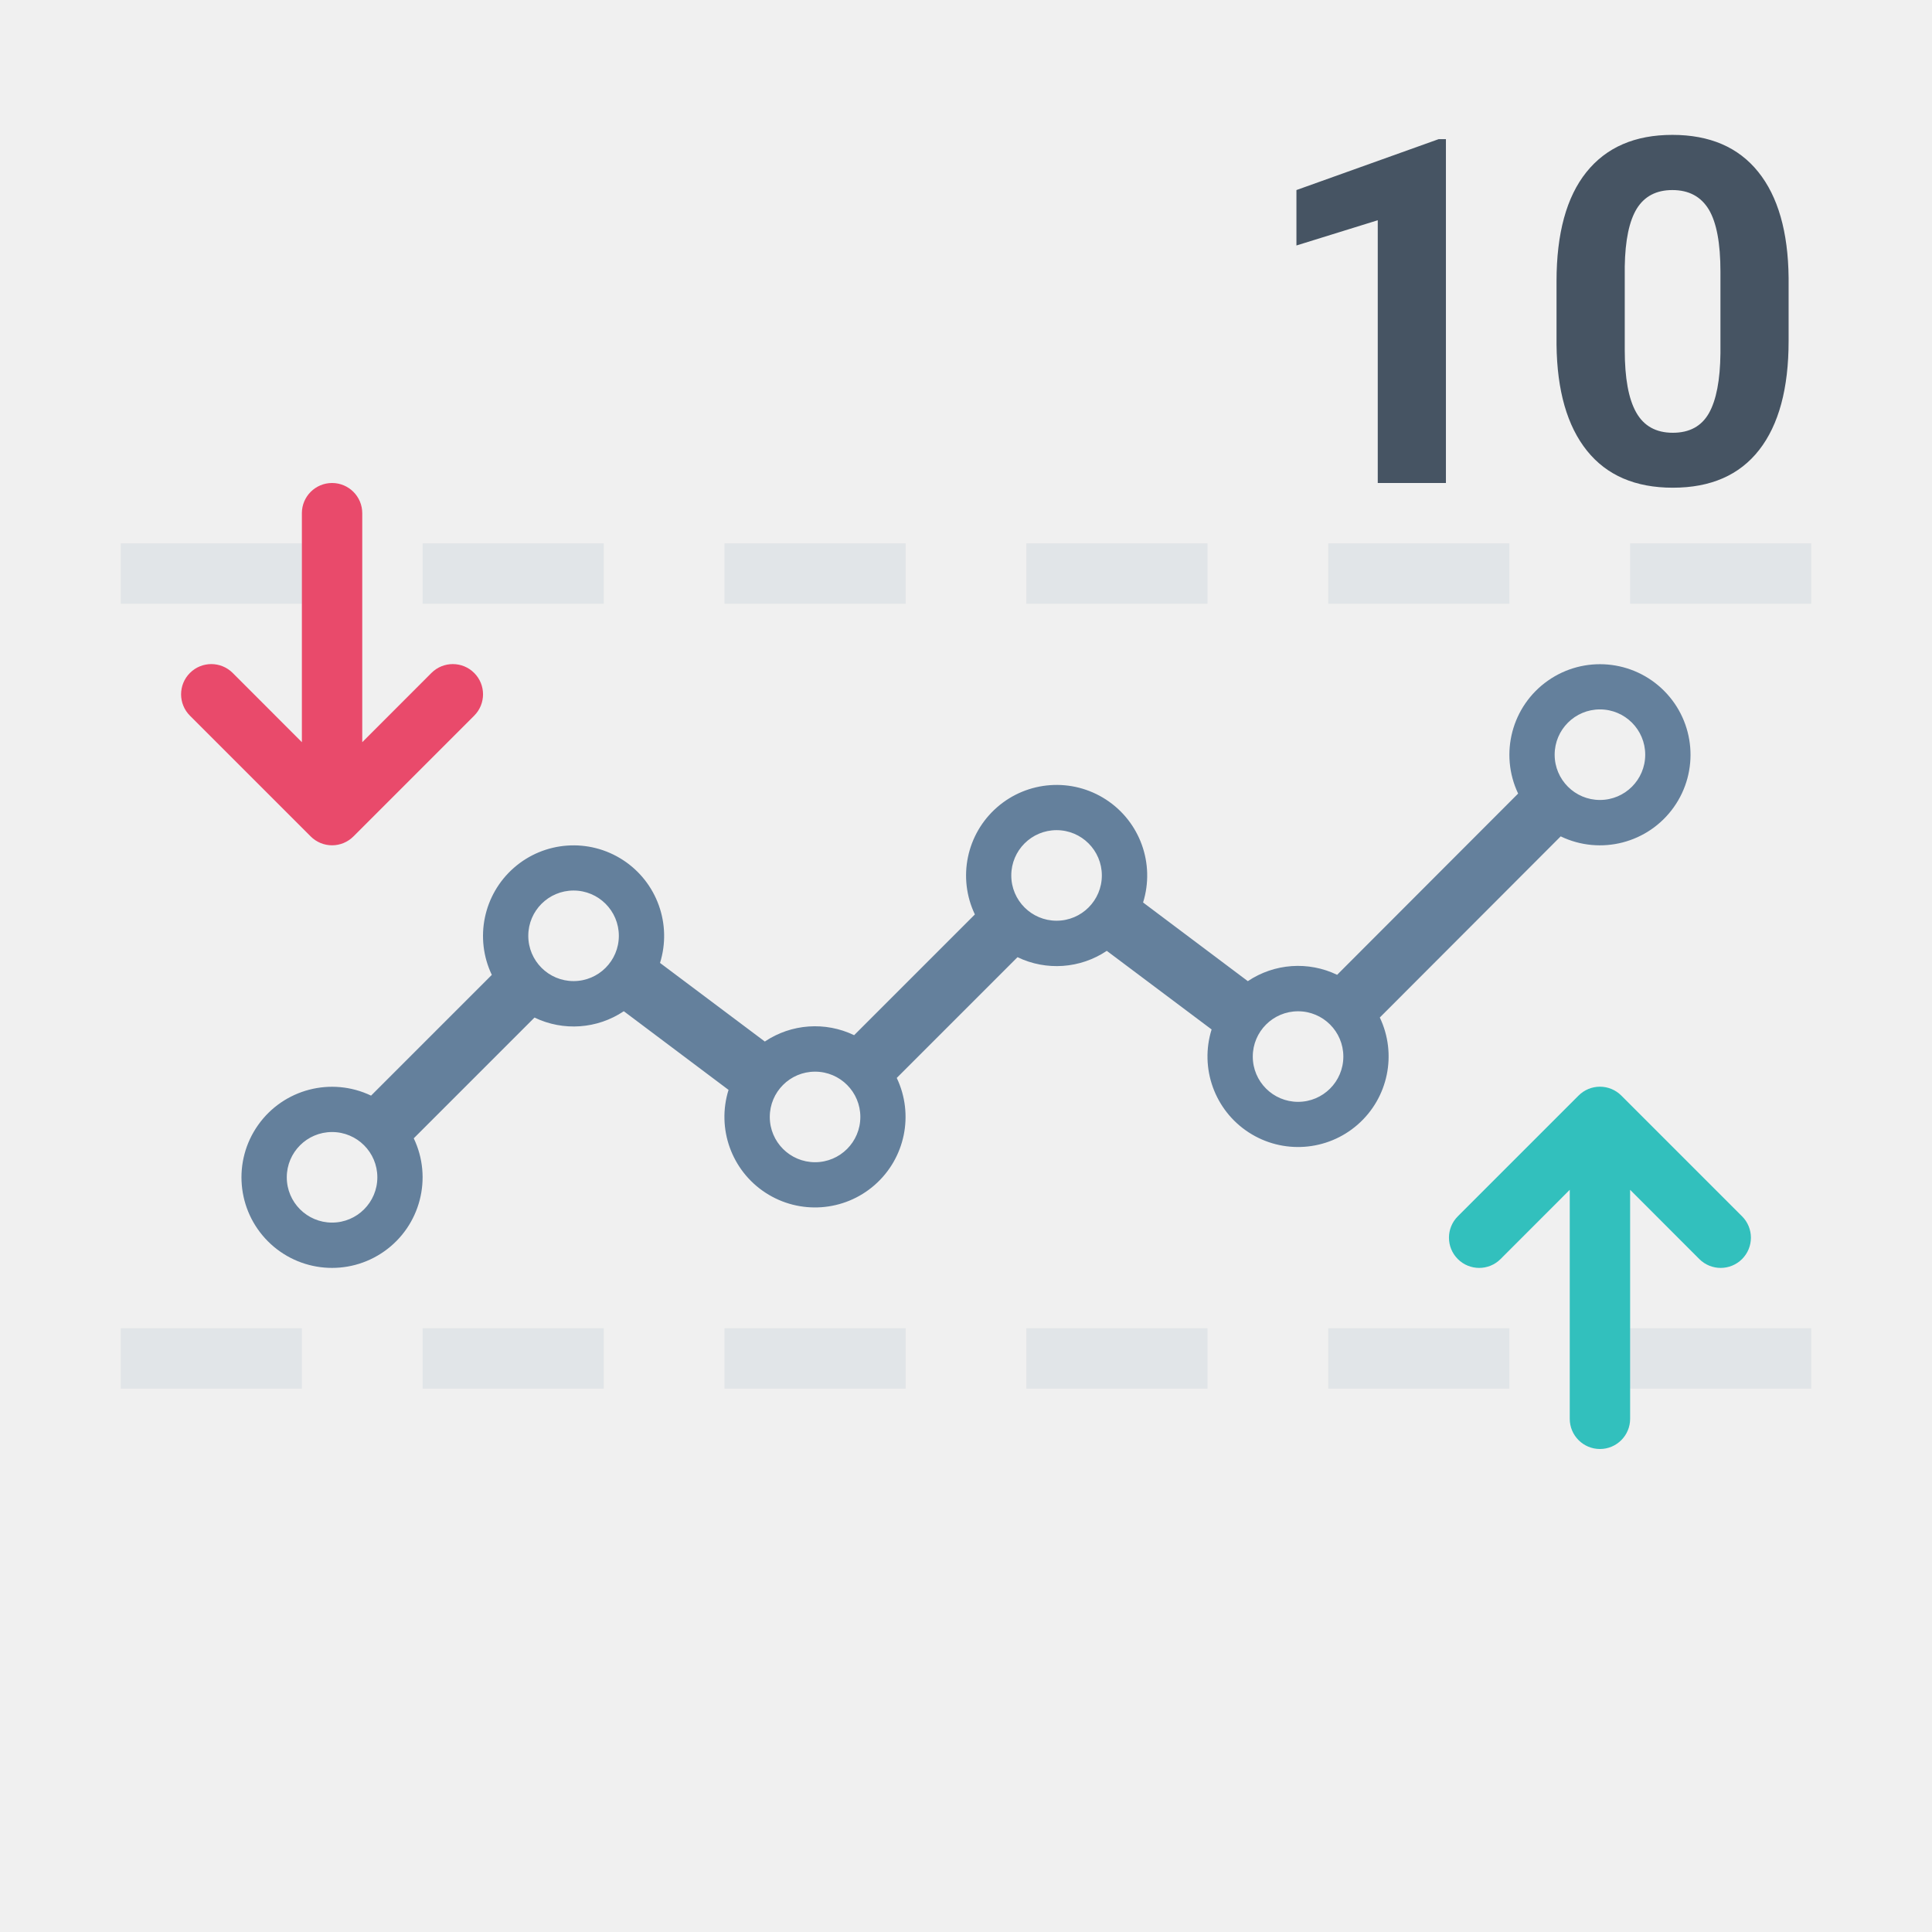
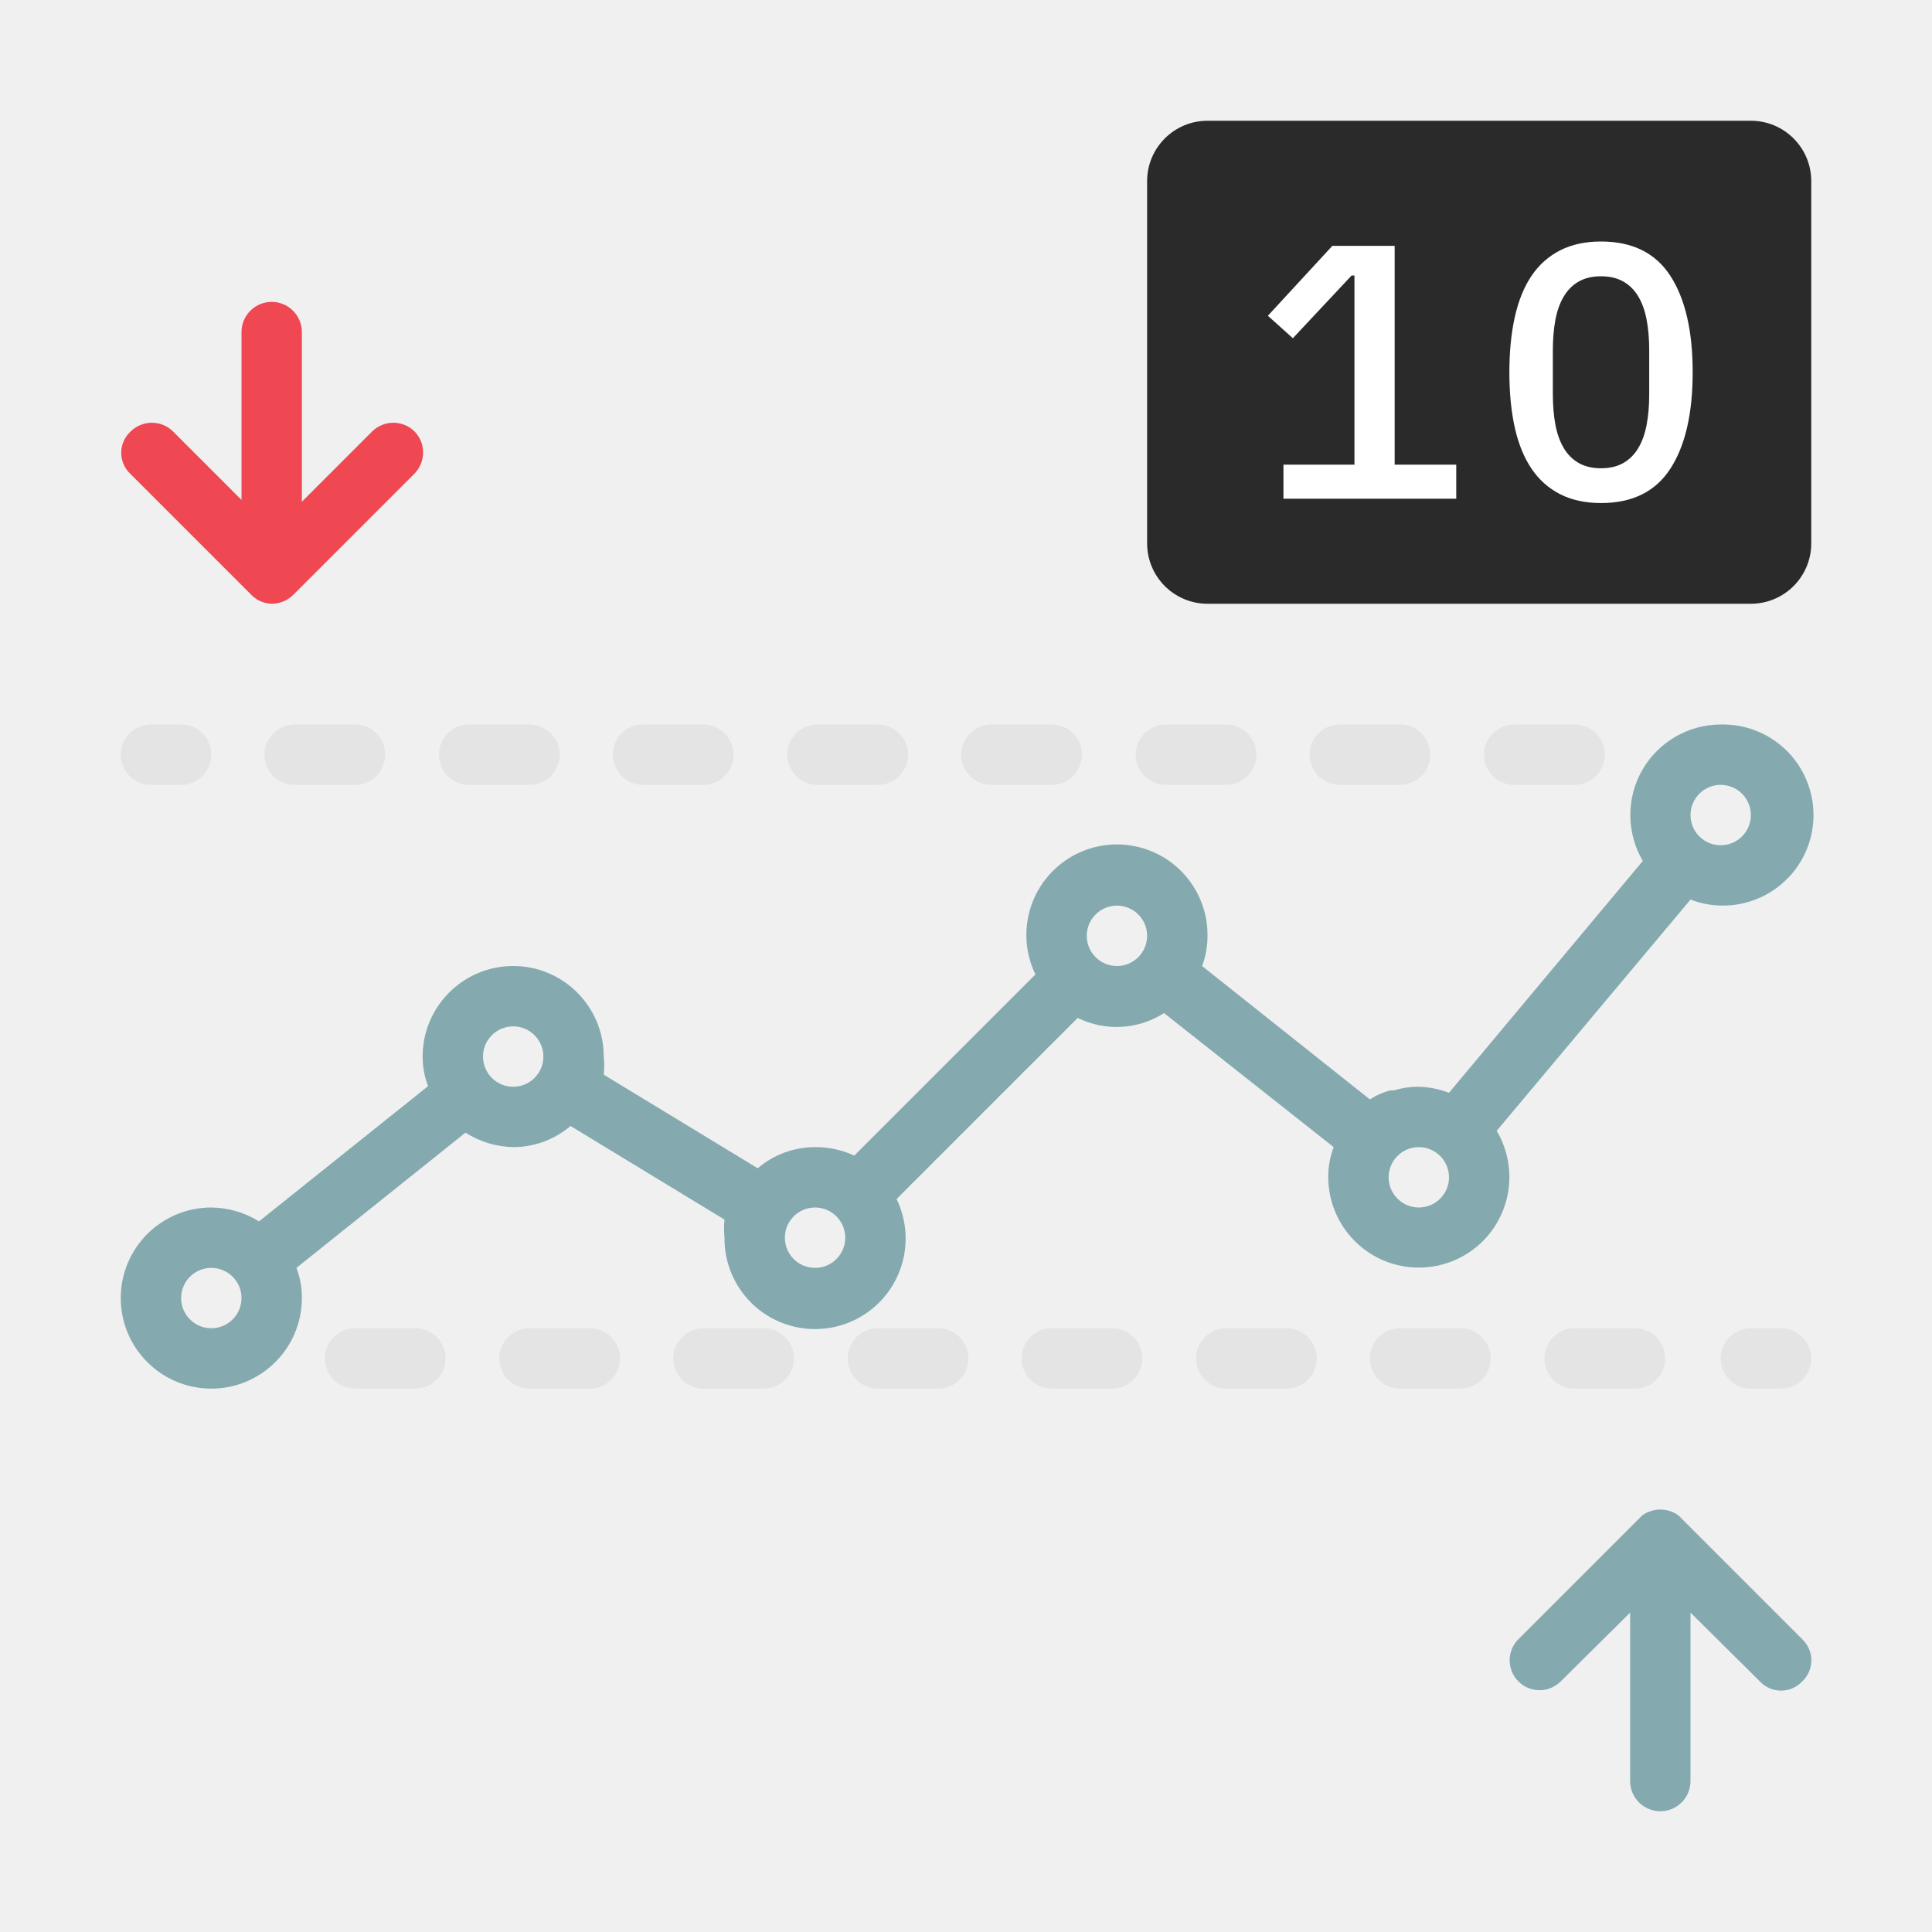
- <svg xmlns="http://www.w3.org/2000/svg" width="32" height="32" viewBox="0 0 32 32">
-   <g stroke="none" fill="none" fill-rule="evenodd">
-     <path fill="#64809C" fill-opacity=".109" d="M2 9h3v1H2V9zm5 0h3v1H7V9zm5 0h3v1h-3V9zm5 0h3v1h-3V9zm5 0h3v1h-3V9zm5 0h3v1h-3V9zM2 22h3v1H2v-1zm5 0h3v1H7v-1zm5 0h3v1h-3v-1zm5 0h3v1h-3v-1zm5 0h3v1h-3v-1zm5 0h3v1h-3v-1z" />
-     <path fill="#465463" d="M23.95 8h-1.13V3.648l-1.347.418v-.918l2.355-.843h.121V8zm5.675-2.352c0 .787-.163 1.388-.488 1.805-.326.417-.802.625-1.43.625-.62 0-1.094-.204-1.422-.613-.328-.409-.496-.995-.504-1.758V4.66c0-.794.165-1.397.494-1.808.33-.412.804-.618 1.424-.618.62 0 1.094.204 1.422.612.328.407.496.993.504 1.756v1.046zM28.496 4.5c0-.471-.064-.814-.193-1.03-.13-.214-.33-.322-.604-.322-.265 0-.461.103-.588.307-.126.205-.193.524-.2.96v1.382c0 .463.062.808.189 1.033.126.225.328.338.607.338.276 0 .475-.108.598-.324.122-.216.186-.547.191-.992V4.5z" />
-     <path fill="#64809C" fill-rule="nonzero" d="M25.145 13.144a1.5 1.5 0 1 1 .705.709l-2.996 3a1.5 1.5 0 1 1-2.786.198l-1.736-1.302a1.493 1.493 0 0 1-1.479.105l-2 2a1.5 1.5 0 1 1-2.786.198l-1.735-1.303a1.493 1.493 0 0 1-1.479.105l-2 2a1.5 1.5 0 1 1-.707-.707l2-2a1.5 1.5 0 1 1 2.786-.198l1.736 1.302a1.493 1.493 0 0 1 1.479-.105l2-2a1.5 1.5 0 1 1 2.786-.198l1.735 1.303a1.493 1.493 0 0 1 1.479-.105l2.998-3.002zM5.5 20.25a.75.75 0 1 0 0-1.5.75.75 0 0 0 0 1.5zm4-4a.75.75 0 1 0 0-1.5.75.75 0 0 0 0 1.5zm4 3a.75.75 0 1 0 0-1.5.75.75 0 0 0 0 1.5zm4-4a.75.75 0 1 0 0-1.5.75.75 0 0 0 0 1.5zm4 3a.75.75 0 1 0 0-1.5.75.75 0 0 0 0 1.5zm5-5a.75.75 0 1 0 0-1.5.75.75 0 0 0 0 1.5z" />
-     <path fill="#32C0BD" fill-rule="nonzero" d="M26 19.707l-1.146 1.147a.5.5 0 1 1-.708-.708l2-2a.5.5 0 0 1 .708 0l2 2a.5.5 0 1 1-.708.708L27 19.707V23.5a.5.5 0 0 1-1 0v-3.793z" />
-     <path fill="#E94A6B" fill-rule="nonzero" d="M5 12.293V8.5a.5.5 0 0 1 1 0v3.793l1.146-1.147a.5.5 0 1 1 .708.708l-2 2a.5.5 0 0 1-.708 0l-2-2a.5.5 0 1 1 .708-.708L5 12.293z" />
+ <svg xmlns="http://www.w3.org/2000/svg" width="32px" height="32px" viewBox="0 0 32 32" version="1.1">
+   <g id="Volatility-10" stroke="none" stroke-width="1" fill="none" fill-rule="evenodd">
+     <g>
+       <rect id="Rectangle" x="0" y="0" width="32" height="32" />
+       <path d="M6.87,7.15 C6.776,7.055 6.648,7.002 6.515,7.002 C6.382,7.002 6.254,7.055 6.16,7.15 L5,8.31 L5,5.5 C5,5.224 4.776,5 4.5,5 C4.224,5 4,5.224 4,5.5 L4,8.28 L2.87,7.15 C2.776,7.055 2.648,7.002 2.515,7.002 C2.382,7.002 2.254,7.055 2.16,7.15 C2.063,7.241 2.008,7.367 2.008,7.5 C2.008,7.633 2.063,7.759 2.16,7.85 L4.16,9.85 C4.249,9.943 4.371,9.997 4.5,10 L4.5,10 C4.635,10 4.765,9.946 4.86,9.85 L6.86,7.85 C7.053,7.658 7.058,7.347 6.87,7.15 Z" id="Path" fill="#EF4852" fill-rule="nonzero" />
+       <path d="M26.08,13 L25.08,13 C24.804,13 24.58,12.776 24.58,12.5 C24.58,12.224 24.804,12 25.08,12 L26.08,12 C26.356,12 26.58,12.224 26.58,12.5 C26.58,12.776 26.356,13 26.08,13 Z M23.19,13 L22.19,13 C21.914,13 21.69,12.776 21.69,12.5 C21.69,12.224 21.914,12 22.19,12 L23.19,12 C23.466,12 23.69,12.224 23.69,12.5 C23.69,12.776 23.466,13 23.19,13 Z M20.31,13 L19.31,13 C19.034,13 18.81,12.776 18.81,12.5 C18.81,12.224 19.034,12 19.31,12 L20.31,12 C20.586,12 20.81,12.224 20.81,12.5 C20.81,12.776 20.586,13 20.31,13 Z M17.42,13 L16.42,13 C16.144,13 15.92,12.776 15.92,12.5 C15.92,12.224 16.144,12 16.42,12 L17.42,12 C17.696,12 17.92,12.224 17.92,12.5 C17.92,12.776 17.696,13 17.42,13 Z M14.54,13 L13.54,13 C13.264,13 13.04,12.776 13.04,12.5 C13.04,12.224 13.264,12 13.54,12 L14.54,12 C14.816,12 15.04,12.224 15.04,12.5 C15.04,12.776 14.816,13 14.54,13 Z M11.65,13 L10.65,13 C10.374,13 10.15,12.776 10.15,12.5 C10.15,12.224 10.374,12 10.65,12 L11.65,12 C11.926,12 12.15,12.224 12.15,12.5 C12.15,12.776 11.926,13 11.65,13 Z M8.77,13 L7.77,13 C7.494,13 7.27,12.776 7.27,12.5 C7.27,12.224 7.494,12 7.77,12 L8.77,12 C9.046,12 9.27,12.224 9.27,12.5 C9.27,12.776 9.046,13 8.77,13 Z M5.88,13 L4.88,13 C4.604,13 4.38,12.776 4.38,12.5 C4.38,12.224 4.604,12 4.88,12 L5.88,12 C6.156,12 6.38,12.224 6.38,12.5 C6.38,12.776 6.156,13 5.88,13 Z" id="Shape" fill="#E4E4E4" fill-rule="nonzero" />
+       <path d="M3,13 L2.5,13 C2.224,13 2,12.776 2,12.5 C2,12.224 2.224,12 2.5,12 L3,12 C3.276,12 3.5,12.224 3.5,12.5 C3.5,12.776 3.276,13 3,13 Z" id="Path" fill="#E4E4E4" fill-rule="nonzero" />
+       <path d="M29.5,23 L29,23 C28.724,23 28.5,22.776 28.5,22.5 C28.5,22.224 28.724,22 29,22 L29.5,22 C29.776,22 30,22.224 30,22.5 C30,22.776 29.776,23 29.5,23 Z" id="Path" fill="#E4E4E4" fill-rule="nonzero" />
+       <path d="M27.08,23 L26.08,23 C25.804,23 25.58,22.776 25.58,22.5 C25.58,22.224 25.804,22 26.08,22 L27.08,22 C27.356,22 27.58,22.224 27.58,22.5 C27.58,22.776 27.356,23 27.08,23 Z M24.19,23 L23.19,23 C22.914,23 22.69,22.776 22.69,22.5 C22.69,22.224 22.914,22 23.19,22 L24.19,22 C24.466,22 24.69,22.224 24.69,22.5 C24.69,22.776 24.466,23 24.19,23 Z M21.31,23 L20.31,23 C20.034,23 19.81,22.776 19.81,22.5 C19.81,22.224 20.034,22 20.31,22 L21.31,22 C21.586,22 21.81,22.224 21.81,22.5 C21.81,22.776 21.586,23 21.31,23 Z M18.42,23 L17.42,23 C17.144,23 16.92,22.776 16.92,22.5 C16.92,22.224 17.144,22 17.42,22 L18.42,22 C18.696,22 18.92,22.224 18.92,22.5 C18.92,22.776 18.696,23 18.42,23 Z M15.54,23 L14.54,23 C14.264,23 14.04,22.776 14.04,22.5 C14.04,22.224 14.264,22 14.54,22 L15.54,22 C15.816,22 16.04,22.224 16.04,22.5 C16.04,22.776 15.816,23 15.54,23 Z M12.65,23 L11.65,23 C11.374,23 11.15,22.776 11.15,22.5 C11.15,22.224 11.374,22 11.65,22 L12.65,22 C12.926,22 13.15,22.224 13.15,22.5 C13.15,22.776 12.926,23 12.65,23 Z M9.77,23 L8.77,23 C8.494,23 8.27,22.776 8.27,22.5 C8.27,22.224 8.494,22 8.77,22 L9.77,22 C10.046,22 10.27,22.224 10.27,22.5 C10.27,22.776 10.046,23 9.77,23 Z M6.88,23 L5.88,23 C5.604,23 5.38,22.776 5.38,22.5 C5.38,22.224 5.604,22 5.88,22 L6.88,22 C7.156,22 7.38,22.224 7.38,22.5 C7.38,22.776 7.156,23 6.88,23 Z" id="Shape" fill="#E4E4E4" fill-rule="nonzero" />
+       <path d="M29.85,27.15 L27.85,25.15 C27.808,25.099 27.752,25.061 27.69,25.04 C27.568,24.99 27.432,24.99 27.31,25.04 C27.248,25.061 27.192,25.099 27.15,25.15 L25.15,27.15 C25.025,27.275 24.976,27.457 25.022,27.628 C25.068,27.799 25.201,27.932 25.372,27.978 C25.543,28.024 25.725,27.975 25.85,27.85 L27,26.71 L27,29.5 C27,29.776 27.224,30 27.5,30 C27.776,30 28,29.776 28,29.5 L28,26.71 L29.15,27.85 C29.241,27.947 29.367,28.002 29.5,28.002 C29.633,28.002 29.759,27.947 29.85,27.85 C29.947,27.759 30.002,27.633 30.002,27.5 C30.002,27.367 29.947,27.241 29.85,27.15 Z" id="Path" fill="#84AAAF" fill-rule="nonzero" />
+       <rect id="Rectangle" fill="#2A2A2A" fill-rule="nonzero" x="19" y="2" width="11" height="8" rx="1" />
+       <path d="M28.5,12 C27.963,12.001 27.467,12.29 27.2,12.756 C26.934,13.223 26.938,13.797 27.21,14.26 L24,18.1 L24,18.1 C23.834,18.036 23.658,18.002 23.48,18 C23.348,18 23.216,18.021 23.09,18.06 L23.03,18.06 C22.909,18.091 22.794,18.142 22.69,18.21 L19.91,16 C19.971,15.84 20.001,15.671 20,15.5 C20.006,14.881 19.631,14.322 19.056,14.093 C18.481,13.864 17.824,14.011 17.402,14.464 C16.98,14.917 16.88,15.583 17.15,16.14 L14.15,19.14 C13.946,19.046 13.724,18.998 13.5,19 C13.152,19 12.815,19.124 12.55,19.35 L10,17.8 C10.01,17.7 10.01,17.6 10,17.5 C10,16.672 9.328,16 8.5,16 C7.672,16 7,16.672 7,17.5 C7,17.667 7.03,17.834 7.09,17.99 L4.29,20.23 C4.053,20.082 3.779,20.003 3.5,20 C2.672,20 2,20.672 2,21.5 C2,22.328 2.672,23 3.5,23 C4.328,23 5,22.328 5,21.5 C5.001,21.329 4.971,21.16 4.91,21 L4.91,21 L7.71,18.76 C7.946,18.911 8.22,18.994 8.5,19 C8.848,19 9.185,18.876 9.45,18.65 L9.45,18.65 L12,20.2 C11.99,20.3 11.99,20.4 12,20.5 C11.994,21.119 12.369,21.678 12.944,21.907 C13.519,22.136 14.176,21.989 14.598,21.536 C15.02,21.083 15.12,20.417 14.85,19.86 L17.85,16.86 C18.308,17.085 18.85,17.055 19.28,16.78 L22.09,19 C22.03,19.156 22,19.323 22,19.49 C21.998,20.123 22.394,20.69 22.989,20.906 C23.585,21.121 24.252,20.94 24.656,20.452 C25.059,19.964 25.113,19.275 24.79,18.73 L24.79,18.73 L28,14.9 L28,14.9 C28.566,15.117 29.207,14.972 29.625,14.532 C30.043,14.093 30.154,13.445 29.908,12.891 C29.662,12.336 29.106,11.985 28.5,12 Z M3.5,22 C3.224,22 3,21.776 3,21.5 C3,21.224 3.224,21 3.5,21 C3.776,21 4,21.224 4,21.5 C4,21.776 3.776,22 3.5,22 Z M8.5,18 C8.224,18 8,17.776 8,17.5 C8,17.224 8.224,17 8.5,17 C8.776,17 9,17.224 9,17.5 C9,17.776 8.776,18 8.5,18 Z M13.5,21 C13.224,21 13,20.776 13,20.5 C13,20.224 13.224,20 13.5,20 C13.776,20 14,20.224 14,20.5 C14,20.776 13.776,21 13.5,21 Z M18.5,16 C18.224,16 18,15.776 18,15.5 C18,15.224 18.224,15 18.5,15 C18.776,15 19,15.224 19,15.5 C19,15.776 18.776,16 18.5,16 Z M23.5,20 C23.224,20 23,19.776 23,19.5 C23,19.224 23.224,19 23.5,19 C23.776,19 24,19.224 24,19.5 C24,19.776 23.776,20 23.5,20 Z M28.5,14 C28.224,14 28,13.776 28,13.5 C28,13.224 28.224,13 28.5,13 C28.776,13 29,13.224 29,13.5 C29,13.776 28.776,14 28.5,14 Z" id="Shape" fill="#84AAAF" fill-rule="nonzero" />
+       <path d="M21.258,8.26 L21.258,7.696 L22.434,7.696 L22.434,4.564 L22.386,4.564 L21.414,5.602 L21,5.23 L22.068,4.072 L23.1,4.072 L23.1,7.696 L24.12,7.696 L24.12,8.26 L21.258,8.26 Z M26.518,8.332 C26.258,8.332 26.032,8.283 25.84,8.185 C25.648,8.087 25.49,7.946 25.366,7.762 C25.242,7.578 25.15,7.352 25.09,7.084 C25.03,6.816 25,6.51 25,6.166 C25,5.826 25.03,5.521 25.09,5.251 C25.15,4.981 25.242,4.754 25.366,4.57 C25.49,4.386 25.648,4.245 25.84,4.147 C26.032,4.049 26.258,4 26.518,4 C27.038,4 27.421,4.19 27.667,4.57 C27.913,4.95 28.036,5.482 28.036,6.166 C28.036,6.85 27.913,7.382 27.667,7.762 C27.421,8.142 27.038,8.332 26.518,8.332 Z M26.518,7.756 C26.662,7.756 26.785,7.727 26.887,7.669 C26.989,7.611 27.072,7.528 27.136,7.42 C27.2,7.312 27.246,7.183 27.274,7.033 C27.302,6.883 27.316,6.716 27.316,6.532 L27.316,5.8 C27.316,5.616 27.302,5.449 27.274,5.299 C27.246,5.149 27.2,5.02 27.136,4.912 C27.072,4.804 26.989,4.721 26.887,4.663 C26.785,4.605 26.662,4.576 26.518,4.576 C26.374,4.576 26.251,4.605 26.149,4.663 C26.047,4.721 25.964,4.804 25.9,4.912 C25.836,5.02 25.79,5.149 25.762,5.299 C25.734,5.449 25.72,5.616 25.72,5.8 L25.72,6.532 C25.72,6.716 25.734,6.883 25.762,7.033 C25.79,7.183 25.836,7.312 25.9,7.42 C25.964,7.528 26.047,7.611 26.149,7.669 C26.251,7.727 26.374,7.756 26.518,7.756 Z" id="10" fill="#FFFFFF" fill-rule="nonzero" />
+     </g>
  </g>
</svg>
